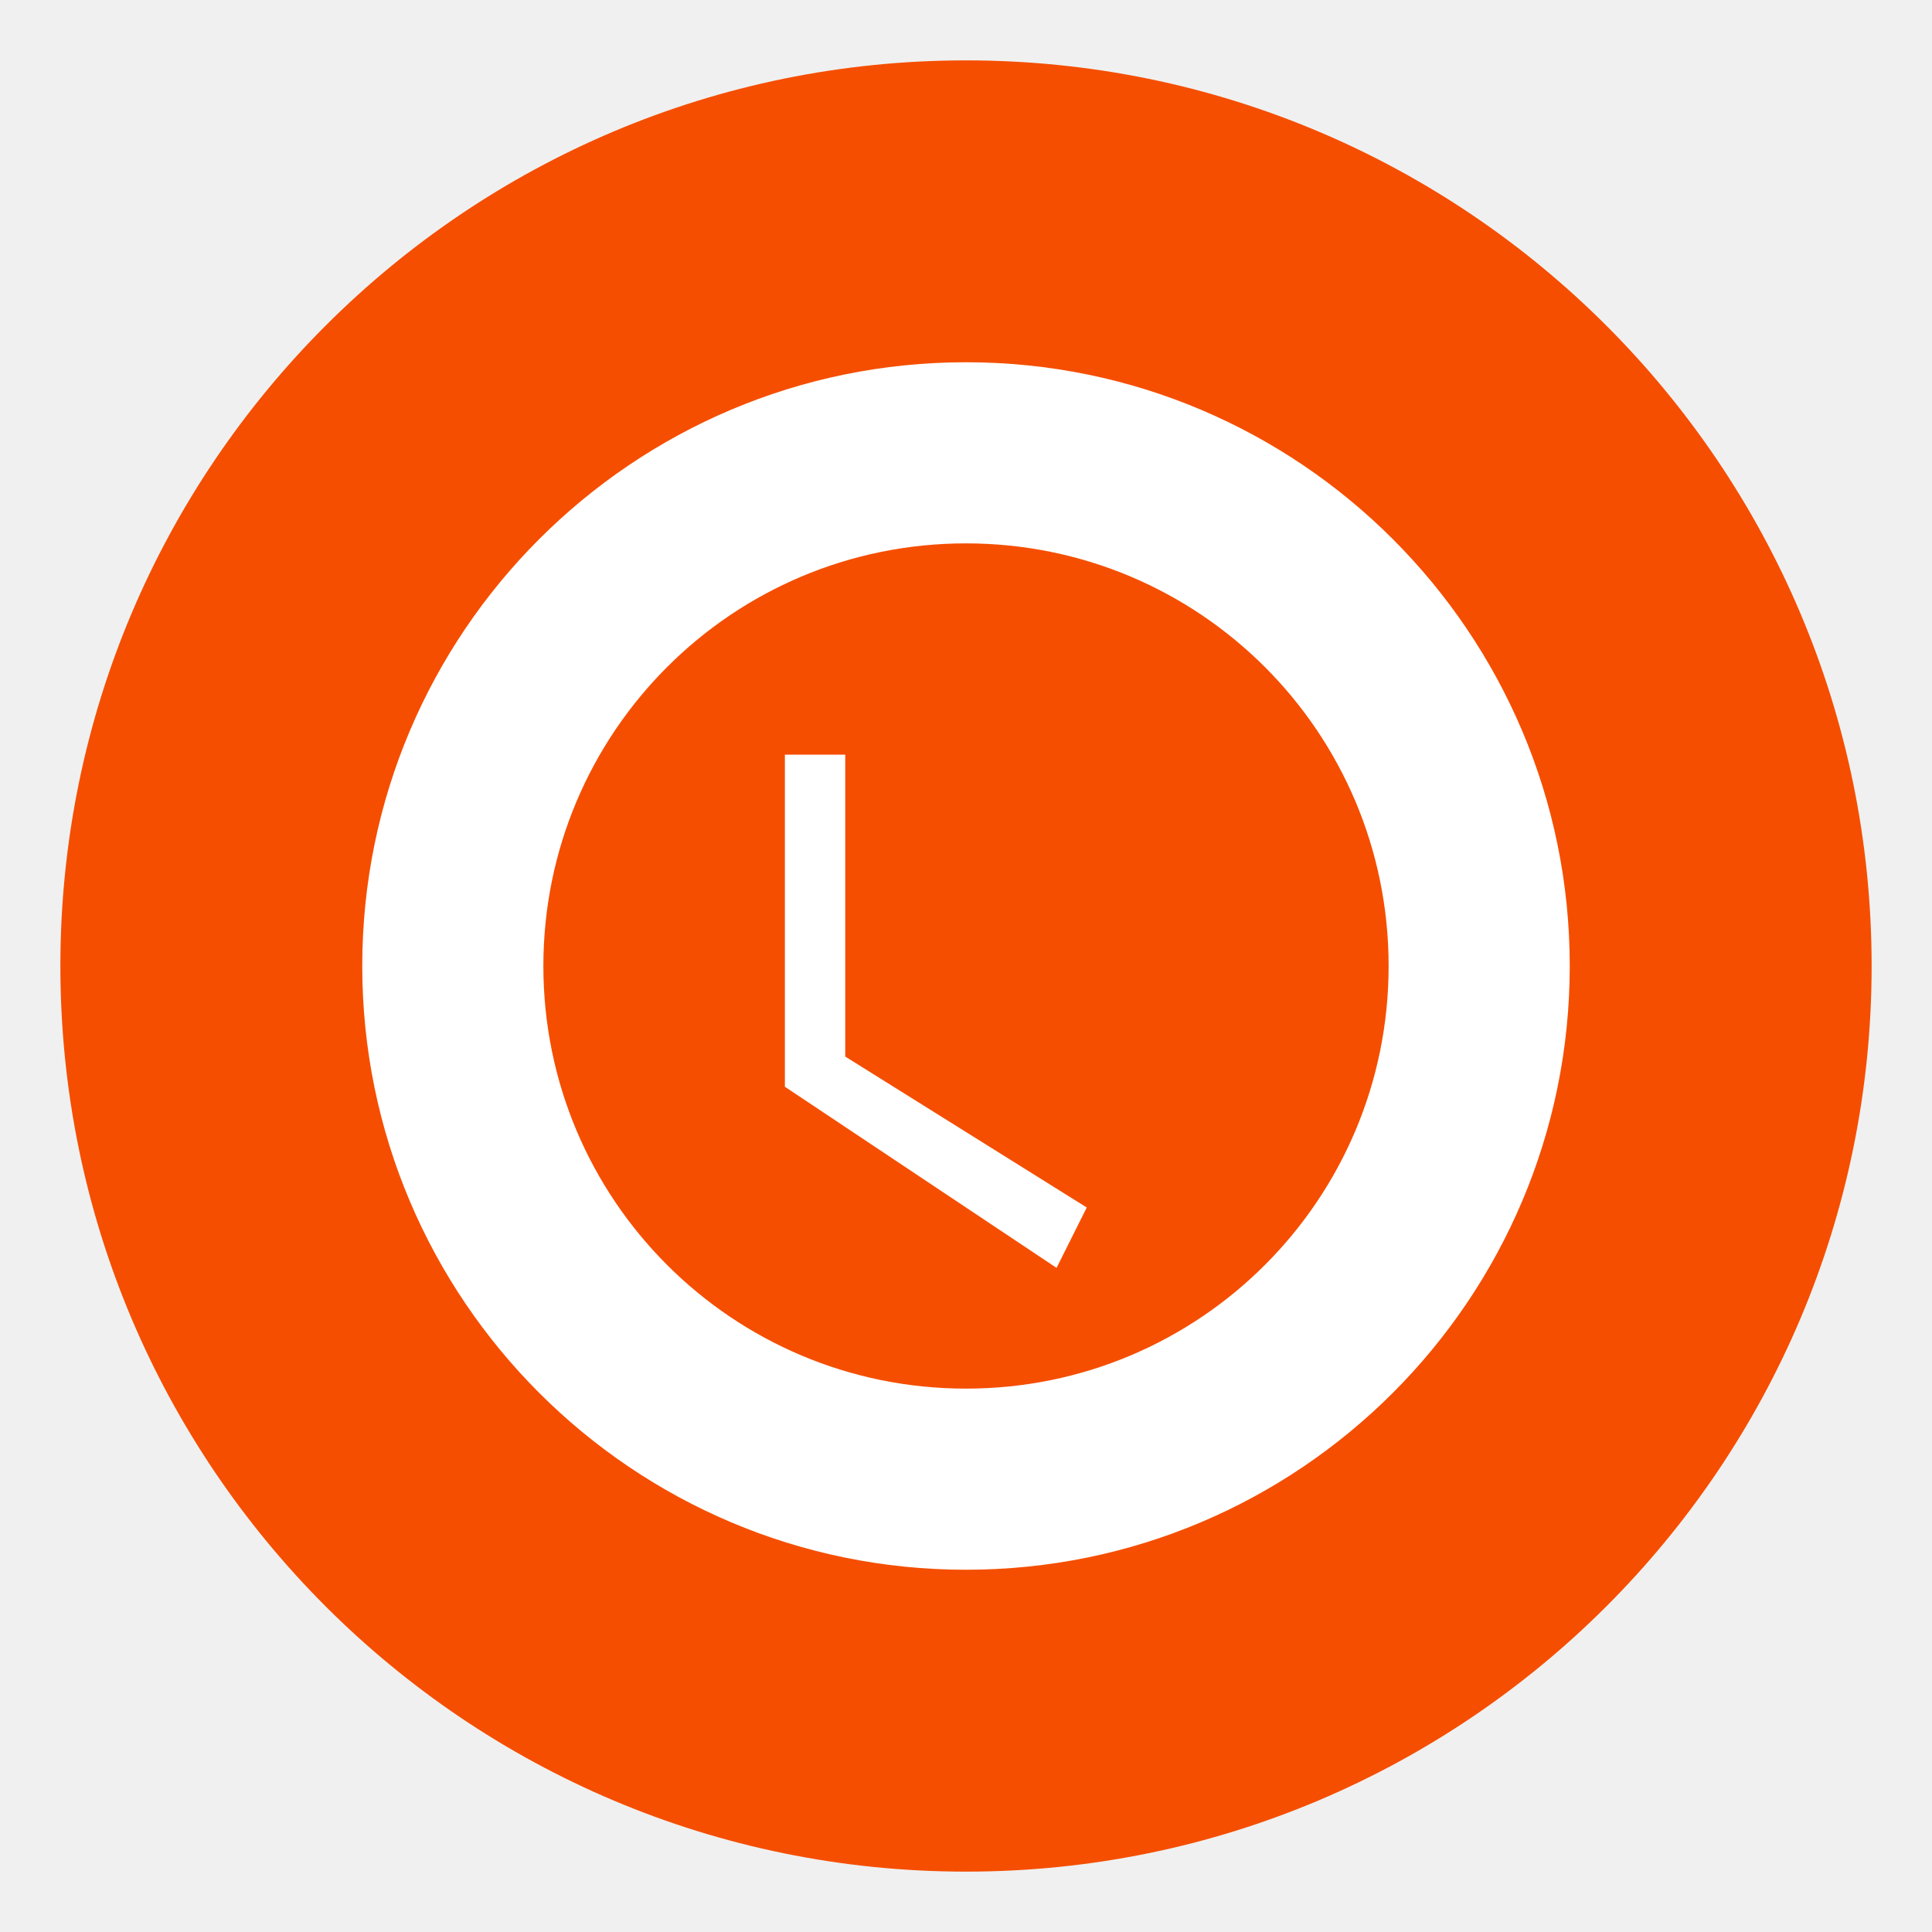
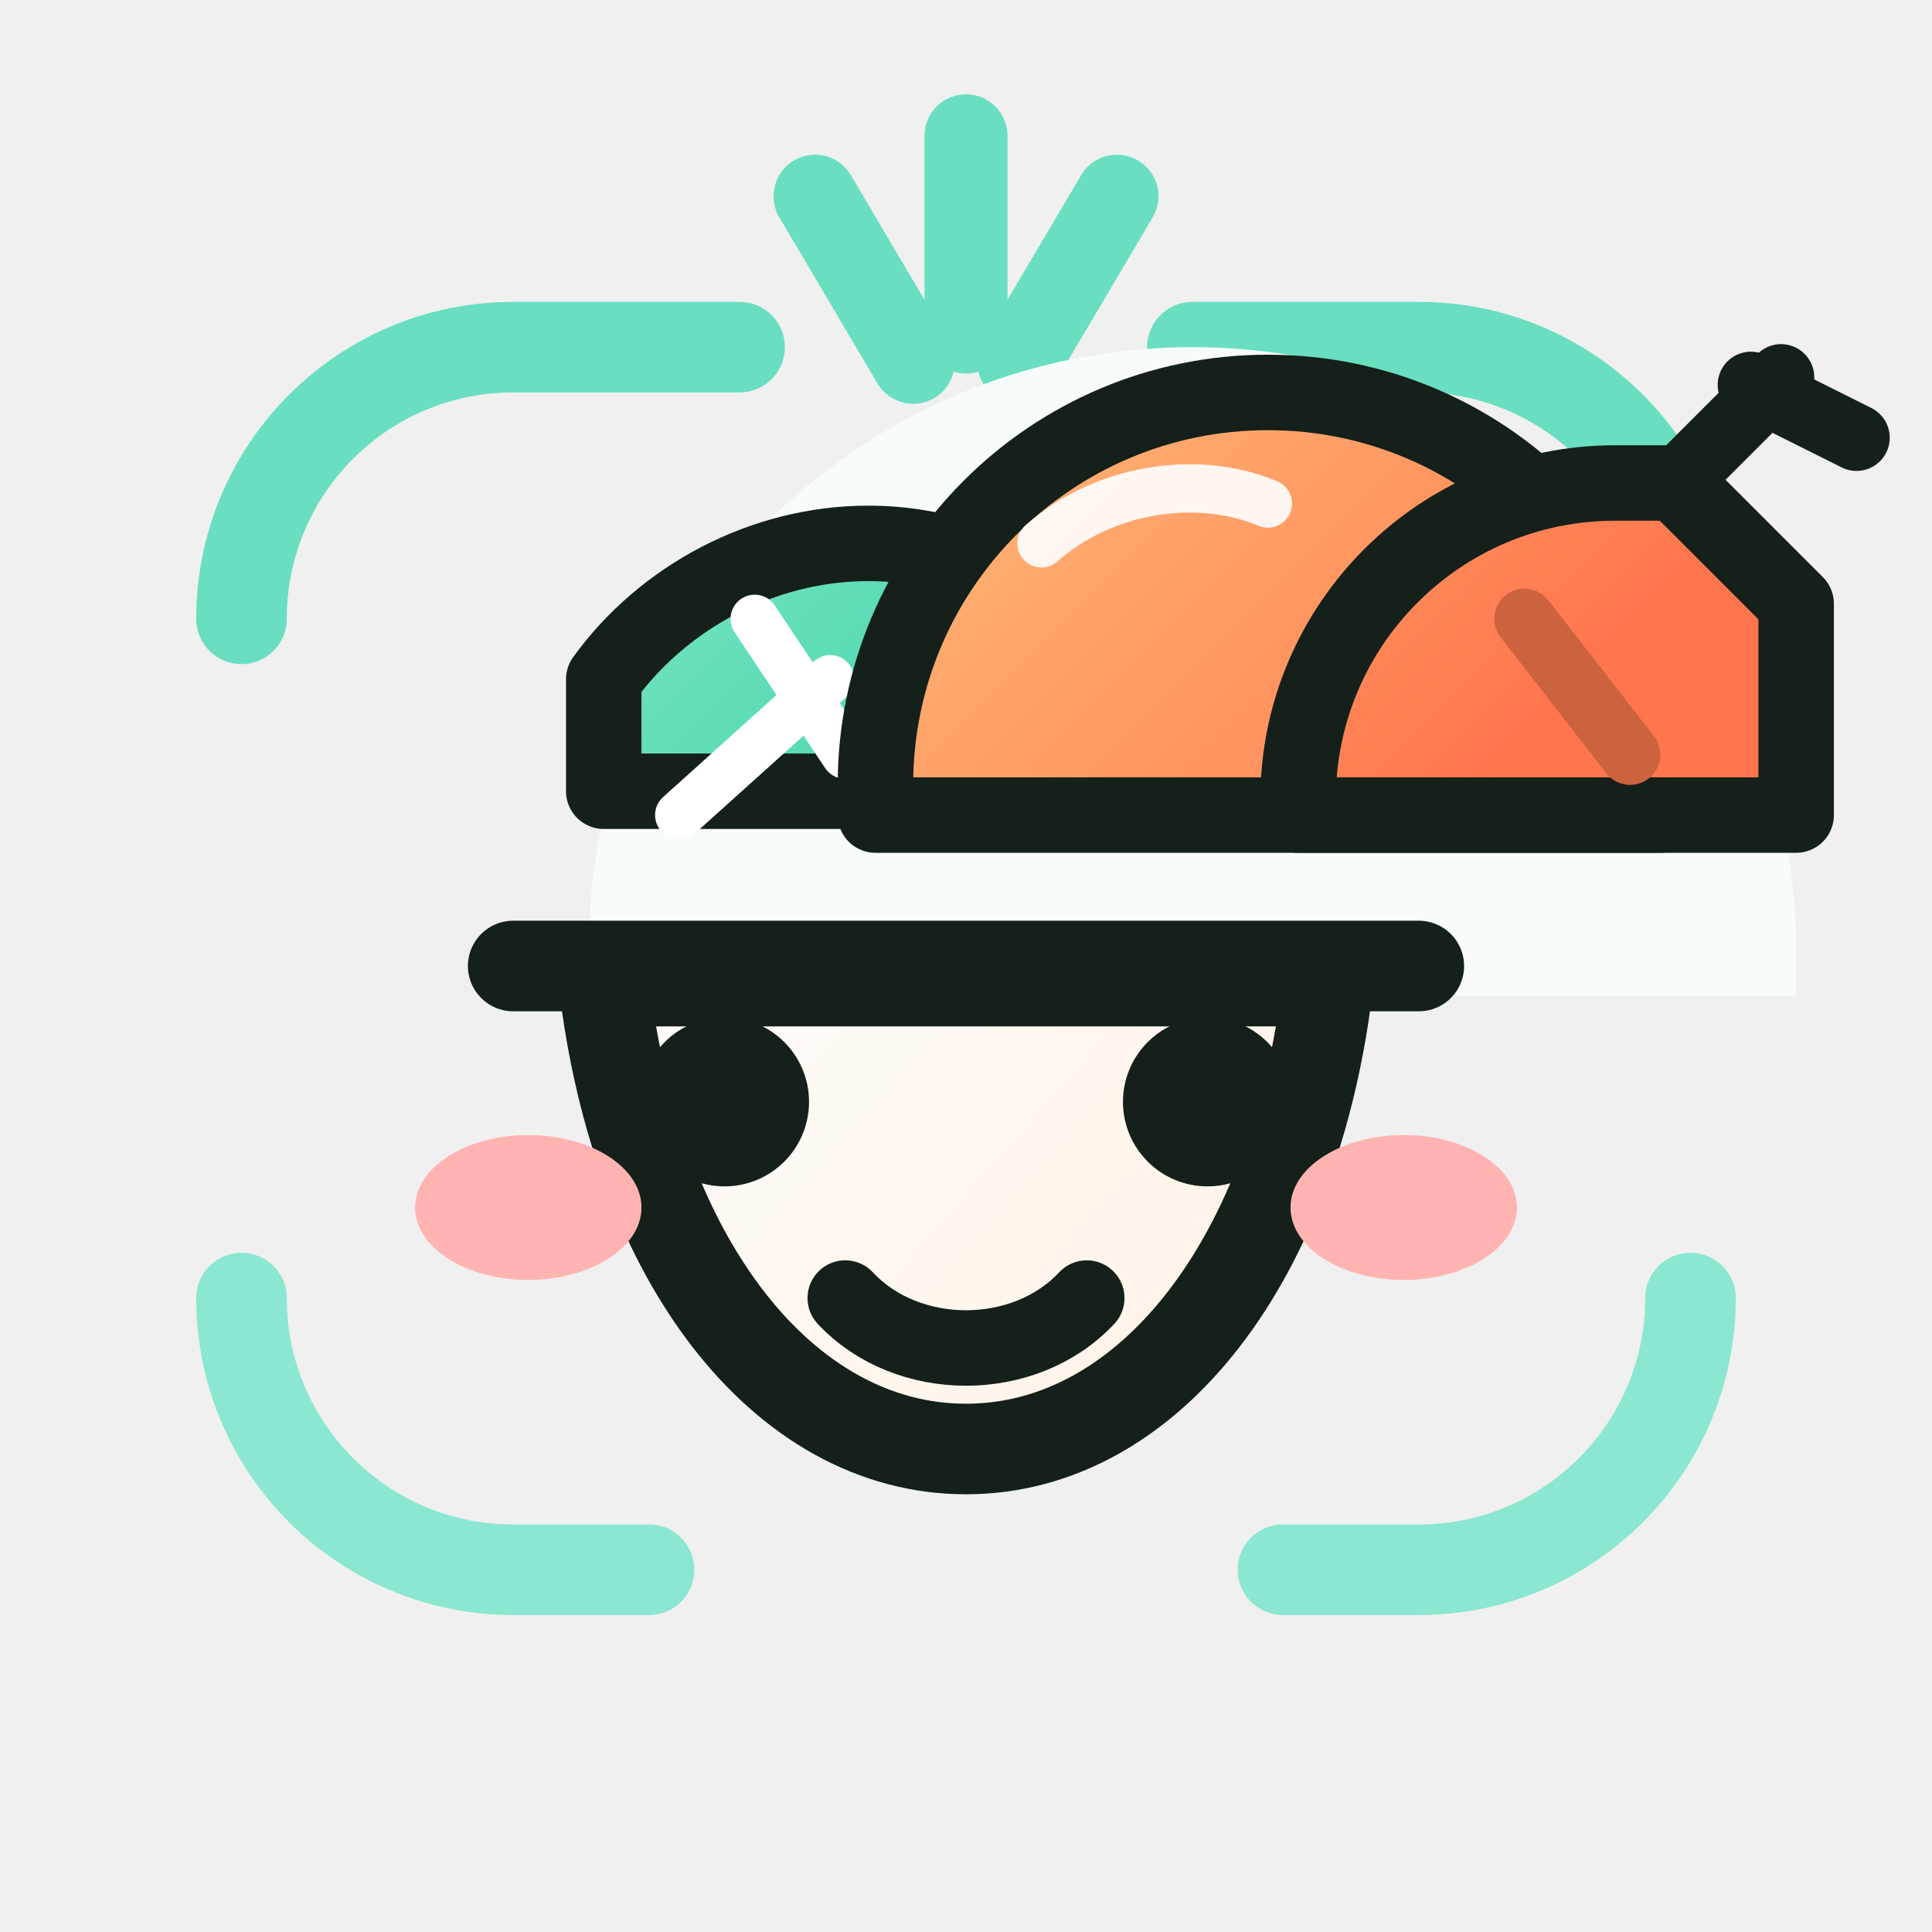
- <svg xmlns="http://www.w3.org/2000/svg" width="32" height="32" viewBox="0 0 32 32" fill="none">
-   <circle cx="16" cy="16" r="15" fill="#f54e00" />
-   <path d="M16 6C10.48 6 6 10.48 6 16s4.48 10 10 10 10-4.48 10-10S21.52 6 16 6zm0 3c3.87 0 7 3.13 7 7s-3.13 7-7 7-7-3.13-7-7 3.13-7 7-7zm-2 3.5v5l4 2.5-.5 1-4.5-3v-5.5h1z" fill="white" />
+ <svg xmlns="http://www.w3.org/2000/svg" width="128" height="128" viewBox="0 0 128 128" fill="none">
+   <defs>
+     <linearGradient id="bowlMini" x1="44" y1="47" x2="86" y2="84" gradientUnits="userSpaceOnUse">
+       <stop stop-color="#FFFEFD" />
+       <stop offset="1" stop-color="#FFF3E8" />
+     </linearGradient>
+     <linearGradient id="leafMini" x1="39" y1="35" x2="57" y2="53" gradientUnits="userSpaceOnUse">
+       <stop stop-color="#7BE5C4" />
+       <stop offset="1" stop-color="#4FD7B1" />
+     </linearGradient>
+     <linearGradient id="eggMini" x1="55" y1="29" x2="78" y2="52" gradientUnits="userSpaceOnUse">
+       <stop stop-color="#FFBB79" />
+       <stop offset="1" stop-color="#FF9460" />
+     </linearGradient>
+     <linearGradient id="carrotMini" x1="77" y1="31" x2="98" y2="52" gradientUnits="userSpaceOnUse">
+       <stop stop-color="#FFA067" />
+       <stop offset="1" stop-color="#FF754D" />
+     </linearGradient>
+   </defs>
+   <path d="M16 41C16 31.059 24.059 23 34 23H49" stroke="#69DFC0" stroke-width="6" stroke-linecap="round" />
+   <path d="M112 41C112 31.059 103.941 23 94 23H79" stroke="#69DFC0" stroke-width="6" stroke-linecap="round" />
+   <path d="M16 86C16 95.941 24.059 104 34 104H43" stroke="#8BE7CF" stroke-width="6" stroke-linecap="round" />
+   <path d="M112 86C112 95.941 103.941 104 94 104H85" stroke="#8BE7CF" stroke-width="6" stroke-linecap="round" />
+   <path d="M54 13L60.5 24" stroke="#69DFC0" stroke-width="5.5" stroke-linecap="round" />
+   <path d="M74 13L67.5 24" stroke="#69DFC0" stroke-width="5.5" stroke-linecap="round" />
+   <path d="M64 9V22" stroke="#69DFC0" stroke-width="5.5" stroke-linecap="round" />
+   <path d="M39 63C39 40.909 56.909 23 79 23C101.091 23 119 40.909 119 63V66H39V63Z" fill="#F7FBFB" />
+   <path d="M40 65H88C85.861 83.413 76.135 96 64 96C51.865 96 42.139 83.413 40 65Z" fill="url(#bowlMini)" stroke="#142019" stroke-width="6" stroke-linejoin="round" />
+   <path d="M34 64H94" stroke="#142019" stroke-width="6" stroke-linecap="round" />
+   <path d="M40 45C43.967 39.514 50.583 36 57.53 36C62.664 36 67.377 37.922 70.945 41.112C68.866 44.439 67.591 48.288 67.235 52.422H40V45Z" fill="url(#leafMini)" stroke="#142019" stroke-width="5" stroke-linejoin="round" />
+   <path d="M50 41L56 50" stroke="white" stroke-width="3.2" stroke-linecap="round" />
+   <path d="M55 45L45 54" stroke="white" stroke-width="3.2" stroke-linecap="round" />
+   <path d="M58 52C58 37.641 69.641 26 84 26C98.359 26 110 37.641 110 52V54H58V52Z" fill="url(#eggMini)" stroke="#142019" stroke-width="5" stroke-linejoin="round" />
+   <path d="M69 36C72.973 32.453 79.181 31.339 84 33.36" stroke="white" stroke-width="3.2" stroke-linecap="round" opacity="0.9" />
+   <path d="M86 53C86 41.402 95.402 32 107 32H111L119 40V54H86V53Z" fill="url(#carrotMini)" stroke="#142019" stroke-width="5" stroke-linejoin="round" />
+   <path d="M111 32L118 25" stroke="#142019" stroke-width="4.4" stroke-linecap="round" />
+   <path d="M116 25.5L123 29" stroke="#142019" stroke-width="4.4" stroke-linecap="round" />
+   <path d="M101 41L108 50" stroke="#CC633E" stroke-width="4" stroke-linecap="round" />
+   <circle cx="48" cy="73" r="5.6" fill="#142019" />
+   <circle cx="80" cy="73" r="5.6" fill="#142019" />
+   <path d="M56 86C60.119 90.411 67.881 90.411 72 86" stroke="#142019" stroke-width="5" stroke-linecap="round" />
+   <ellipse cx="35" cy="80" rx="7.5" ry="4.8" fill="#FFB4B1" />
+   <ellipse cx="93" cy="80" rx="7.5" ry="4.8" fill="#FFB4B1" />
</svg>
